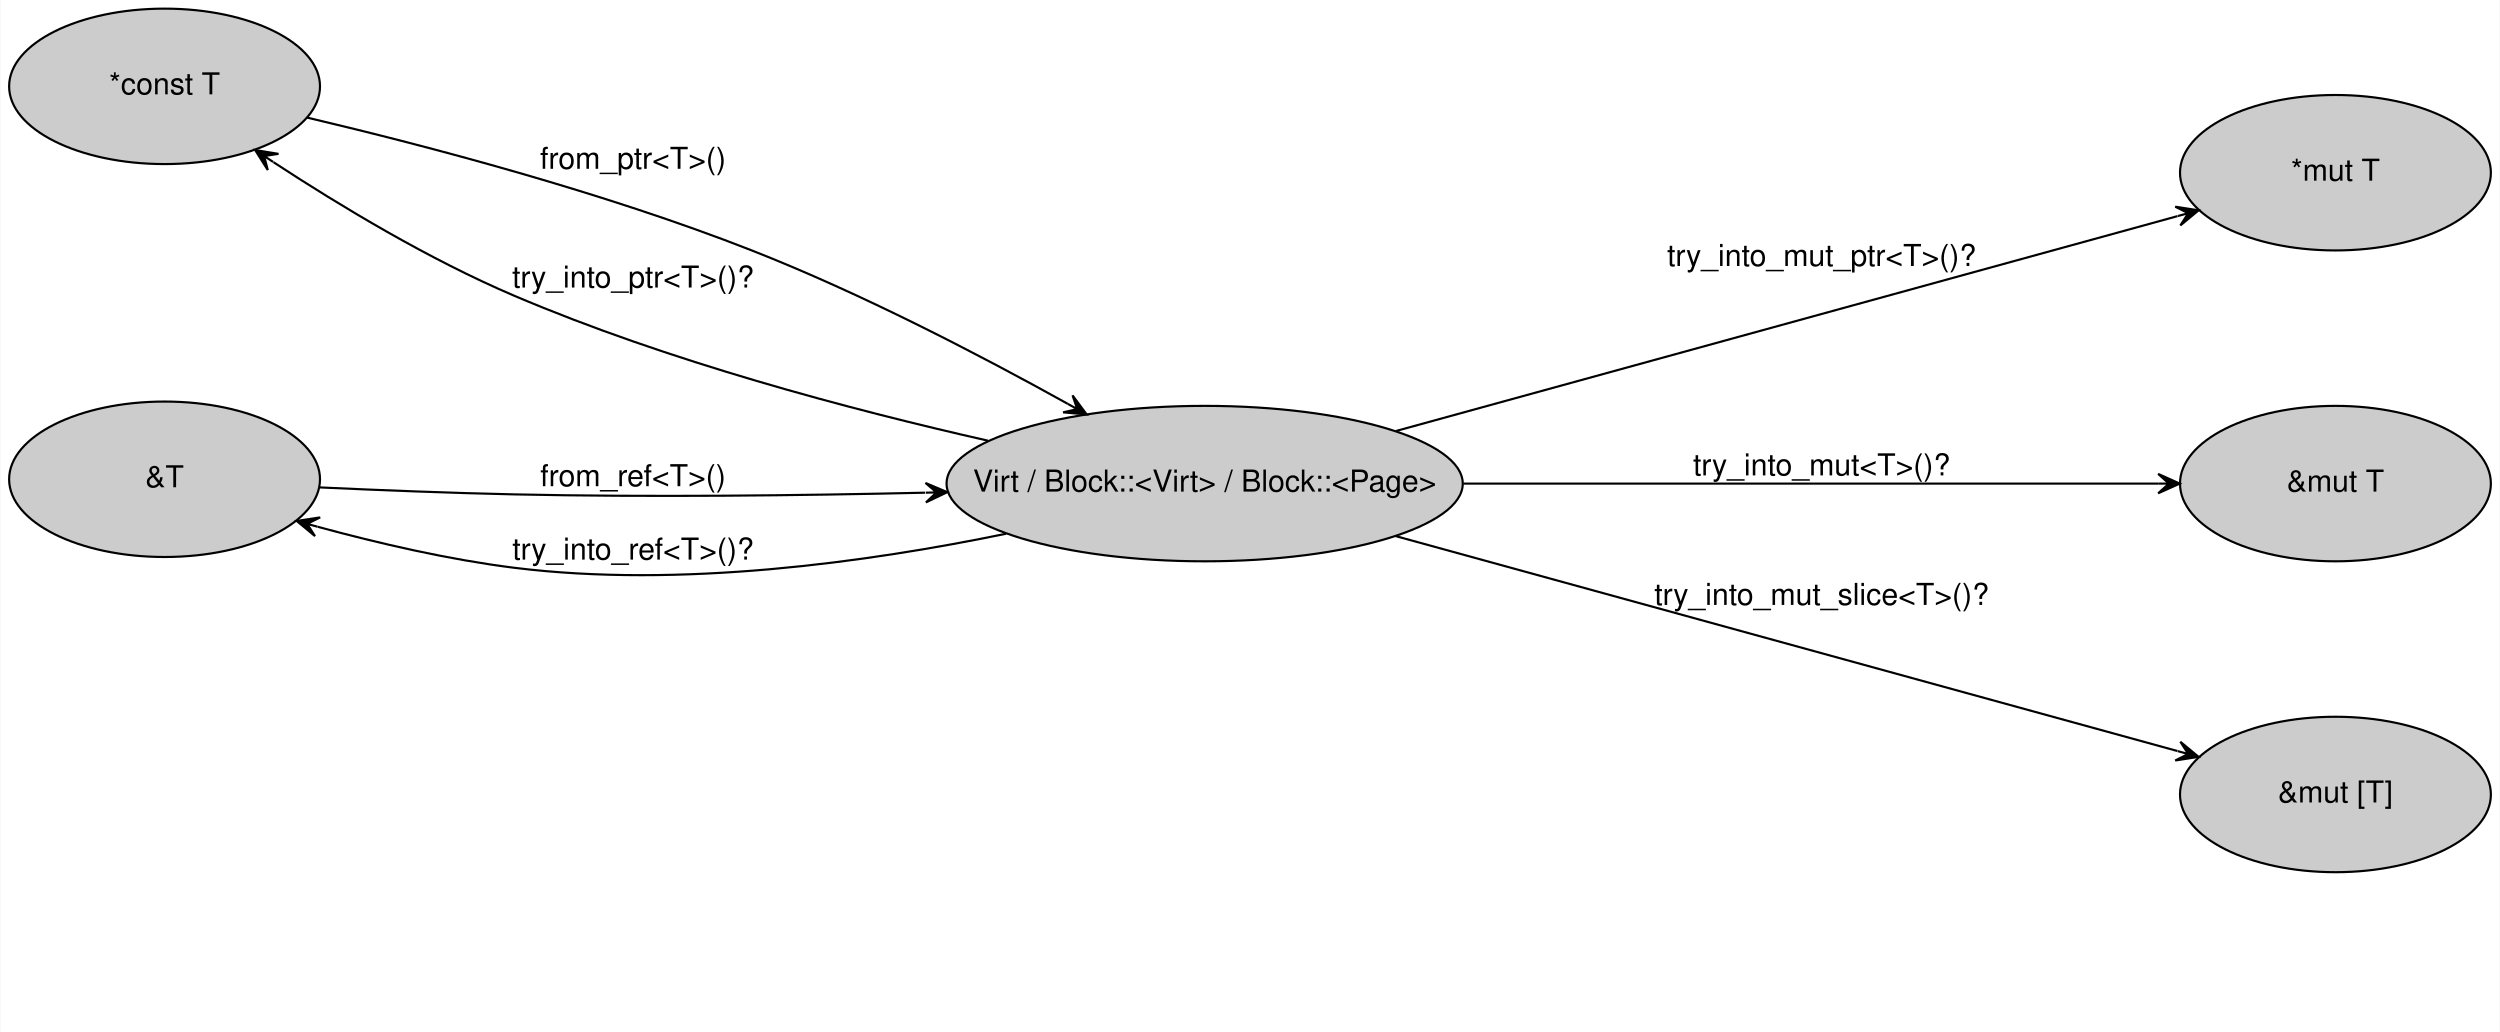
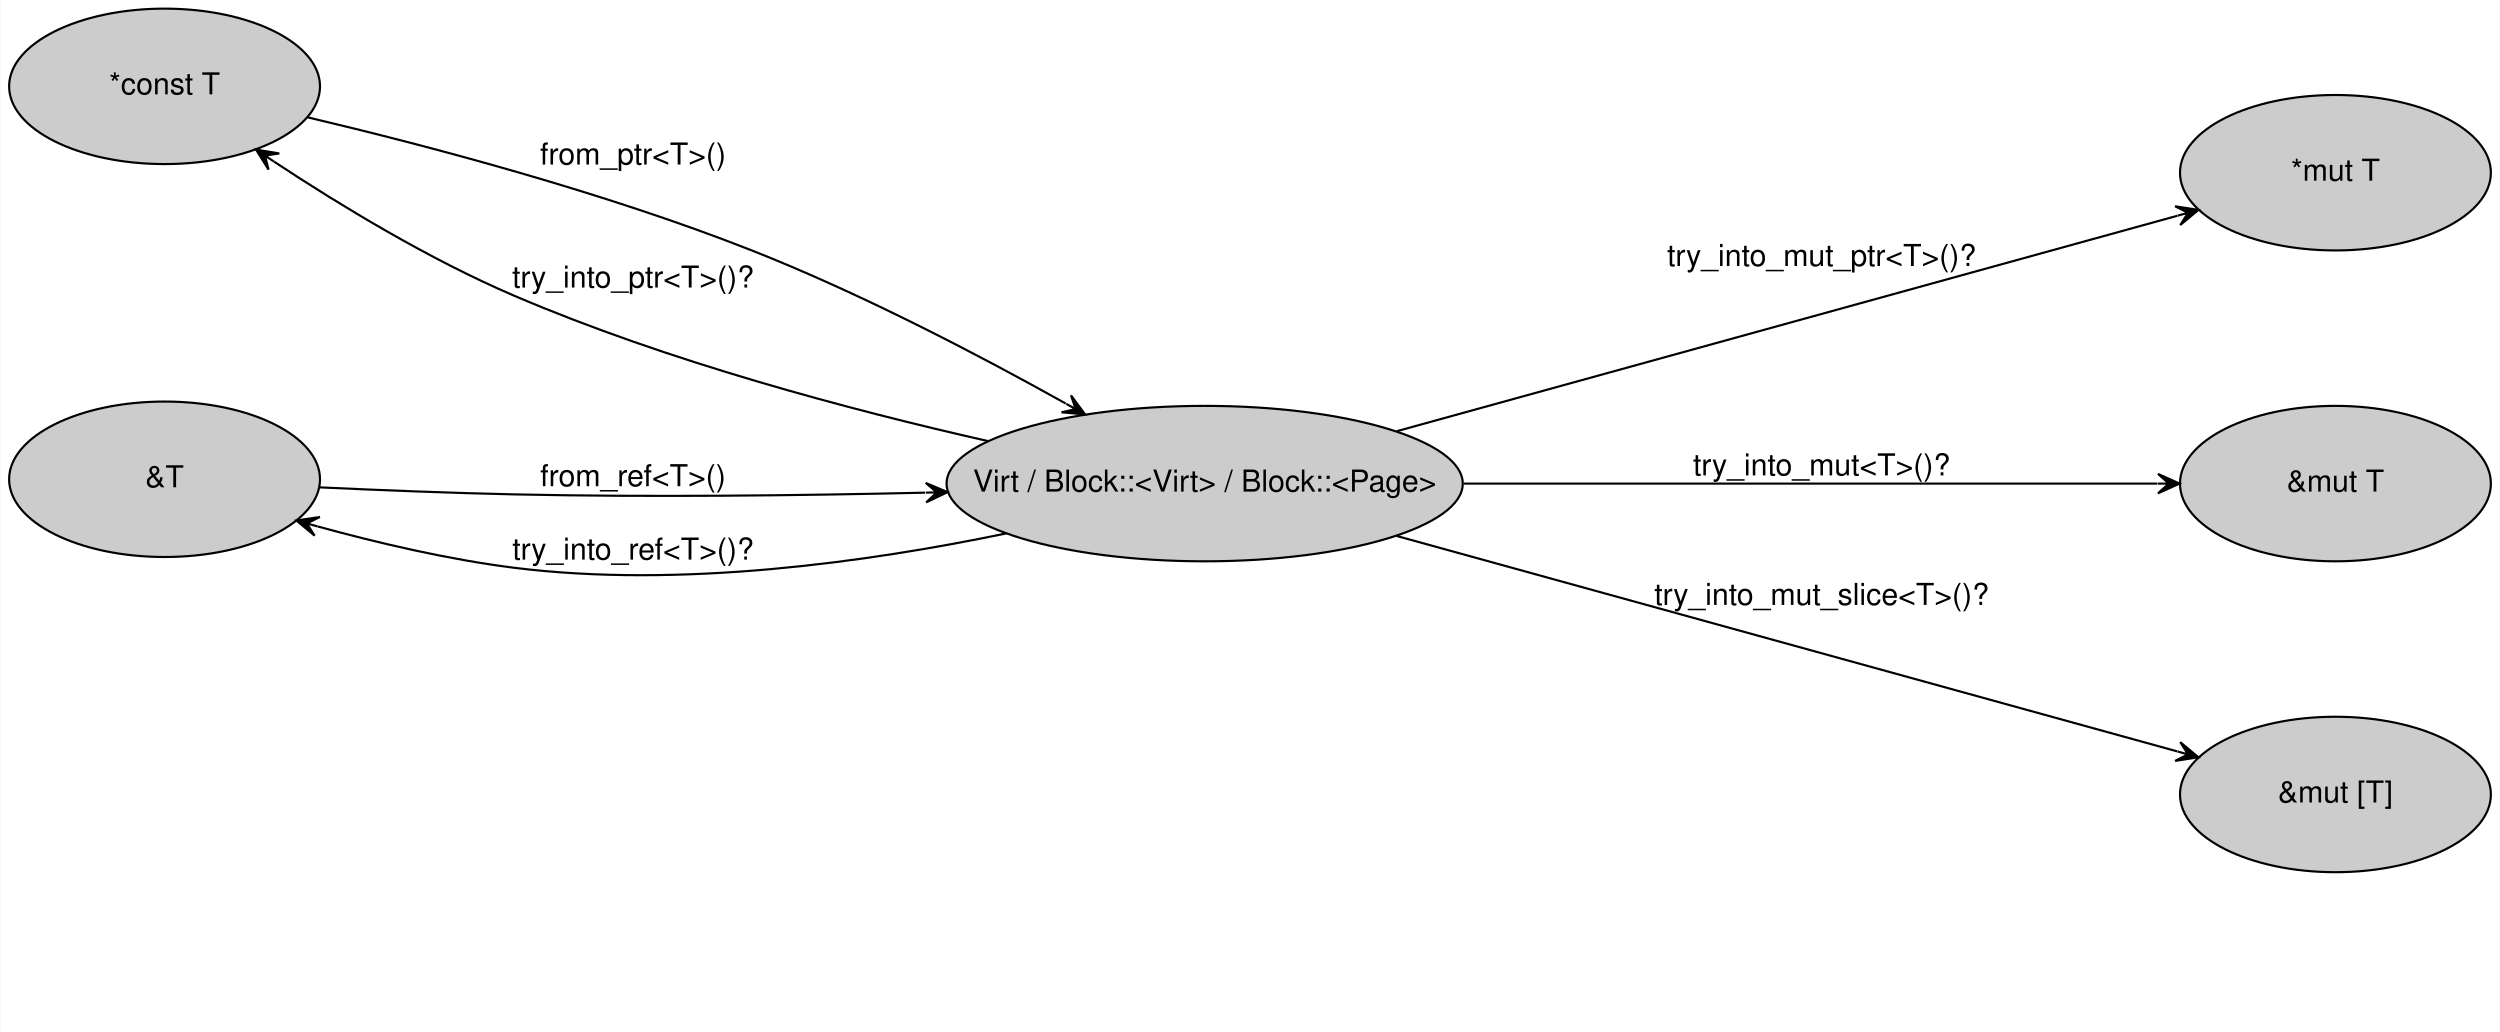
<svg xmlns="http://www.w3.org/2000/svg" width="1158pt" height="478pt" viewBox="0.00 0.00 1157.55 478.00">
  <g id="graph0" class="graph" transform="scale(1 1) rotate(0) translate(4 474)">
-     <polygon fill="#ffffff" stroke="transparent" points="-4,4 -4,-474 1153.551,-474 1153.551,4 -4,4" />
+     <polygon fill="white" stroke="transparent" points="-4,4 -4,-474 1153.55,-474 1153.55,4 -4,4" />
    <g id="node1" class="node">
-       <ellipse fill="#cccccc" stroke="#000000" cx="553.776" cy="-250" rx="119.552" ry="36" />
-       <text text-anchor="middle" x="553.776" y="-246.3" font-family="Helvetica,Arial,sans-serif" font-size="14.00" fill="#000000">Virt / Block::&lt;Virt&gt; / Block::&lt;Page&gt;</text>
+       <ellipse fill="#cccccc" stroke="black" cx="553.78" cy="-250" rx="119.55" ry="36" />
+       <text text-anchor="middle" x="553.78" y="-246.3" font-family="Helvetica,Arial,sans-serif" font-size="14.00">Virt / Block::&lt;Virt&gt; / Block::&lt;Page&gt;</text>
    </g>
    <g id="node2" class="node">
-       <ellipse fill="#cccccc" stroke="#000000" cx="72" cy="-434" rx="72" ry="36" />
-       <text text-anchor="middle" x="72" y="-430.3" font-family="Helvetica,Arial,sans-serif" font-size="14.00" fill="#000000">*const T</text>
+       <ellipse fill="#cccccc" stroke="black" cx="72" cy="-434" rx="72" ry="36" />
+       <text text-anchor="middle" x="72" y="-430.3" font-family="Helvetica,Arial,sans-serif" font-size="14.00">*const T</text>
    </g>
    <g id="edge5" class="edge">
-       <path fill="none" stroke="#000000" d="M453.451,-269.864C389.222,-284.374 304.933,-306.795 234,-337 194.715,-353.729 153.468,-378.546 122.425,-398.89" />
-       <polygon fill="#000000" stroke="#000000" points="113.951,-404.498 119.806,-395.227 118.12,-401.739 122.29,-398.979 122.29,-398.979 122.29,-398.979 118.12,-401.739 124.773,-402.732 113.951,-404.498 113.951,-404.498" />
-       <text text-anchor="middle" x="289" y="-340.8" font-family="Helvetica,Arial,sans-serif" font-size="14.00" fill="#000000">try_into_ptr&lt;T&gt;()?</text>
+       <path fill="none" stroke="black" d="M453.45,-269.68C389.33,-284.17 304.94,-306.64 234,-337 194.79,-353.78 153.64,-378.71 122.76,-399.1" />
+       <polygon fill="black" stroke="black" points="114.34,-404.72 120.16,-395.43 118.5,-401.94 122.66,-399.17 122.66,-399.17 122.66,-399.17 118.5,-401.94 125.15,-402.91 114.34,-404.72 114.34,-404.72" />
+       <text text-anchor="middle" x="289" y="-340.8" font-family="Helvetica,Arial,sans-serif" font-size="14.00">try_into_ptr&lt;T&gt;()?</text>
    </g>
    <g id="node3" class="node">
-       <ellipse fill="#cccccc" stroke="#000000" cx="72" cy="-252" rx="72" ry="36" />
-       <text text-anchor="middle" x="72" y="-248.3" font-family="Helvetica,Arial,sans-serif" font-size="14.00" fill="#000000">&amp;T</text>
+       <ellipse fill="#cccccc" stroke="black" cx="72" cy="-252" rx="72" ry="36" />
+       <text text-anchor="middle" x="72" y="-248.3" font-family="Helvetica,Arial,sans-serif" font-size="14.00">&amp;T</text>
    </g>
    <g id="edge6" class="edge">
-       <path fill="none" stroke="#000000" d="M461.75,-226.77C397.843,-213.581 310.727,-201.441 234,-211 203.74,-214.77 171.02,-222.355 142.96,-229.988" />
-       <polygon fill="#000000" stroke="#000000" points="133.241,-232.684 141.674,-225.675 138.059,-231.347 142.877,-230.011 142.877,-230.011 142.877,-230.011 138.059,-231.347 144.08,-234.347 133.241,-232.684 133.241,-232.684" />
-       <text text-anchor="middle" x="289" y="-214.8" font-family="Helvetica,Arial,sans-serif" font-size="14.00" fill="#000000">try_into_ref&lt;T&gt;()?</text>
+       <path fill="none" stroke="black" d="M461.73,-226.9C397.96,-213.64 310.76,-201.38 234,-211 203.66,-214.8 170.84,-222.49 142.8,-230.18" />
+       <polygon fill="black" stroke="black" points="133.09,-232.9 141.51,-225.87 137.91,-231.55 142.72,-230.21 142.72,-230.21 142.72,-230.21 137.91,-231.55 143.94,-234.54 133.09,-232.9 133.09,-232.9" />
+       <text text-anchor="middle" x="289" y="-214.8" font-family="Helvetica,Arial,sans-serif" font-size="14.00">try_into_ref&lt;T&gt;()?</text>
    </g>
    <g id="node5" class="node">
-       <ellipse fill="#cccccc" stroke="#000000" cx="1077.551" cy="-394" rx="72" ry="36" />
-       <text text-anchor="middle" x="1077.551" y="-390.3" font-family="Helvetica,Arial,sans-serif" font-size="14.00" fill="#000000">*mut T</text>
+       <ellipse fill="#cccccc" stroke="black" cx="1077.55" cy="-394" rx="72" ry="36" />
+       <text text-anchor="middle" x="1077.55" y="-390.3" font-family="Helvetica,Arial,sans-serif" font-size="14.00">*mut T</text>
    </g>
    <g id="edge7" class="edge">
-       <path fill="none" stroke="#000000" d="M642.331,-274.346C744.178,-302.347 909.507,-347.8 1004.378,-373.882" />
-       <polygon fill="#000000" stroke="#000000" points="1014.179,-376.577 1003.344,-378.265 1009.358,-375.252 1004.537,-373.926 1004.537,-373.926 1004.537,-373.926 1009.358,-375.252 1005.73,-369.587 1014.179,-376.577 1014.179,-376.577" />
-       <text text-anchor="middle" x="839.551" y="-350.8" font-family="Helvetica,Arial,sans-serif" font-size="14.00" fill="#000000">try_into_mut_ptr&lt;T&gt;()?</text>
+       <path fill="none" stroke="black" d="M642.7,-274.26C744.38,-302.33 909.87,-348 1004.35,-374.07" />
+       <polygon fill="black" stroke="black" points="1014.11,-376.77 1003.27,-378.45 1009.29,-375.44 1004.47,-374.11 1004.47,-374.11 1004.47,-374.11 1009.29,-375.44 1005.67,-369.77 1014.11,-376.77 1014.11,-376.77" />
+       <text text-anchor="middle" x="839.55" y="-350.8" font-family="Helvetica,Arial,sans-serif" font-size="14.00">try_into_mut_ptr&lt;T&gt;()?</text>
    </g>
    <g id="node6" class="node">
-       <ellipse fill="#cccccc" stroke="#000000" cx="1077.551" cy="-250" rx="72" ry="36" />
-       <text text-anchor="middle" x="1077.551" y="-246.3" font-family="Helvetica,Arial,sans-serif" font-size="14.00" fill="#000000">&amp;mut T</text>
+       <ellipse fill="#cccccc" stroke="black" cx="1077.55" cy="-250" rx="72" ry="36" />
+       <text text-anchor="middle" x="1077.55" y="-246.3" font-family="Helvetica,Arial,sans-serif" font-size="14.00">&amp;mut T</text>
    </g>
    <g id="edge8" class="edge">
-       <path fill="none" stroke="#000000" d="M673.612,-250C772.083,-250 908.974,-250 995.403,-250" />
-       <polygon fill="#000000" stroke="#000000" points="1005.426,-250 995.426,-254.5 1000.426,-250 995.426,-250 995.426,-250 995.426,-250 1000.426,-250 995.426,-245.5 1005.426,-250 1005.426,-250" />
-       <text text-anchor="middle" x="839.551" y="-253.8" font-family="Helvetica,Arial,sans-serif" font-size="14.00" fill="#000000">try_into_mut&lt;T&gt;()?</text>
+       <path fill="none" stroke="black" d="M673.83,-250C772.1,-250 908.94,-250 995.11,-250" />
+       <polygon fill="black" stroke="black" points="1005.36,-250 995.36,-254.5 1000.36,-250 995.36,-250 995.36,-250 995.36,-250 1000.36,-250 995.36,-245.5 1005.36,-250 1005.36,-250" />
+       <text text-anchor="middle" x="839.55" y="-253.8" font-family="Helvetica,Arial,sans-serif" font-size="14.00">try_into_mut&lt;T&gt;()?</text>
    </g>
    <g id="node7" class="node">
-       <ellipse fill="#cccccc" stroke="#000000" cx="1077.551" cy="-106" rx="72" ry="36" />
-       <text text-anchor="middle" x="1077.551" y="-102.3" font-family="Helvetica,Arial,sans-serif" font-size="14.00" fill="#000000">&amp;mut [T]</text>
+       <ellipse fill="#cccccc" stroke="black" cx="1077.55" cy="-106" rx="72" ry="36" />
+       <text text-anchor="middle" x="1077.55" y="-102.3" font-family="Helvetica,Arial,sans-serif" font-size="14.00">&amp;mut [T]</text>
    </g>
    <g id="edge9" class="edge">
-       <path fill="none" stroke="#000000" d="M642.331,-225.654C744.178,-197.653 909.507,-152.2 1004.378,-126.118" />
-       <polygon fill="#000000" stroke="#000000" points="1014.179,-123.423 1005.73,-130.413 1009.358,-124.748 1004.537,-126.074 1004.537,-126.074 1004.537,-126.074 1009.358,-124.748 1003.344,-121.735 1014.179,-123.423 1014.179,-123.423" />
-       <text text-anchor="middle" x="839.551" y="-193.8" font-family="Helvetica,Arial,sans-serif" font-size="14.00" fill="#000000">try_into_mut_slice&lt;T&gt;()?</text>
+       <path fill="none" stroke="black" d="M642.7,-225.74C744.38,-197.67 909.87,-152 1004.35,-125.93" />
+       <polygon fill="black" stroke="black" points="1014.11,-123.23 1005.67,-130.23 1009.29,-124.56 1004.47,-125.89 1004.47,-125.89 1004.47,-125.89 1009.29,-124.56 1003.27,-121.55 1014.11,-123.23 1014.11,-123.23" />
+       <text text-anchor="middle" x="839.55" y="-193.8" font-family="Helvetica,Arial,sans-serif" font-size="14.00">try_into_mut_slice&lt;T&gt;()?</text>
    </g>
    <g id="edge2" class="edge">
-       <path fill="none" stroke="#000000" d="M138.069,-419.519C193.92,-406.341 275.536,-384.866 344,-358 394.801,-338.065 449.54,-309.629 490.36,-286.94" />
-       <polygon fill="#000000" stroke="#000000" points="499.113,-282.044 492.583,-290.853 494.75,-284.485 490.386,-286.925 490.386,-286.925 490.386,-286.925 494.75,-284.485 488.189,-282.998 499.113,-282.044 499.113,-282.044" />
-       <text text-anchor="middle" x="289" y="-395.8" font-family="Helvetica,Arial,sans-serif" font-size="14.00" fill="#000000">from_ptr&lt;T&gt;()</text>
+       <path fill="none" stroke="black" d="M138.28,-419.65C193.95,-406.49 275.58,-384.96 344,-358 394.47,-338.11 448.83,-309.75 489.42,-287.08" />
+       <polygon fill="black" stroke="black" points="498.39,-282.04 491.87,-290.87 494.03,-284.49 489.67,-286.94 489.67,-286.94 489.67,-286.94 494.03,-284.49 487.47,-283.02 498.39,-282.04 498.39,-282.04" />
+       <text text-anchor="middle" x="289" y="-397.8" font-family="Helvetica,Arial,sans-serif" font-size="14.00">from_ptr&lt;T&gt;()</text>
    </g>
    <g id="edge3" class="edge">
-       <path fill="none" stroke="#000000" d="M143.752,-248.233C171.885,-246.93 204.448,-245.638 234,-245 296.578,-243.649 366.051,-244.457 424.213,-245.785" />
-       <polygon fill="#000000" stroke="#000000" points="434.563,-246.03 424.46,-250.292 429.565,-245.911 424.566,-245.793 424.566,-245.793 424.566,-245.793 429.565,-245.911 424.672,-241.295 434.563,-246.03 434.563,-246.03" />
-       <text text-anchor="middle" x="289" y="-248.8" font-family="Helvetica,Arial,sans-serif" font-size="14.00" fill="#000000">from_ref&lt;T&gt;()</text>
+       <path fill="none" stroke="black" d="M143.91,-248.25C171.96,-246.94 204.49,-245.64 234,-245 296.64,-243.64 366.22,-244.46 424.35,-245.8" />
+       <polygon fill="black" stroke="black" points="434.69,-246.04 424.58,-250.3 429.69,-245.93 424.69,-245.81 424.69,-245.81 424.69,-245.81 429.69,-245.93 424.8,-241.31 434.69,-246.04 434.69,-246.04" />
+       <text text-anchor="middle" x="289" y="-248.8" font-family="Helvetica,Arial,sans-serif" font-size="14.00">from_ref&lt;T&gt;()</text>
    </g>
  </g>
</svg>
